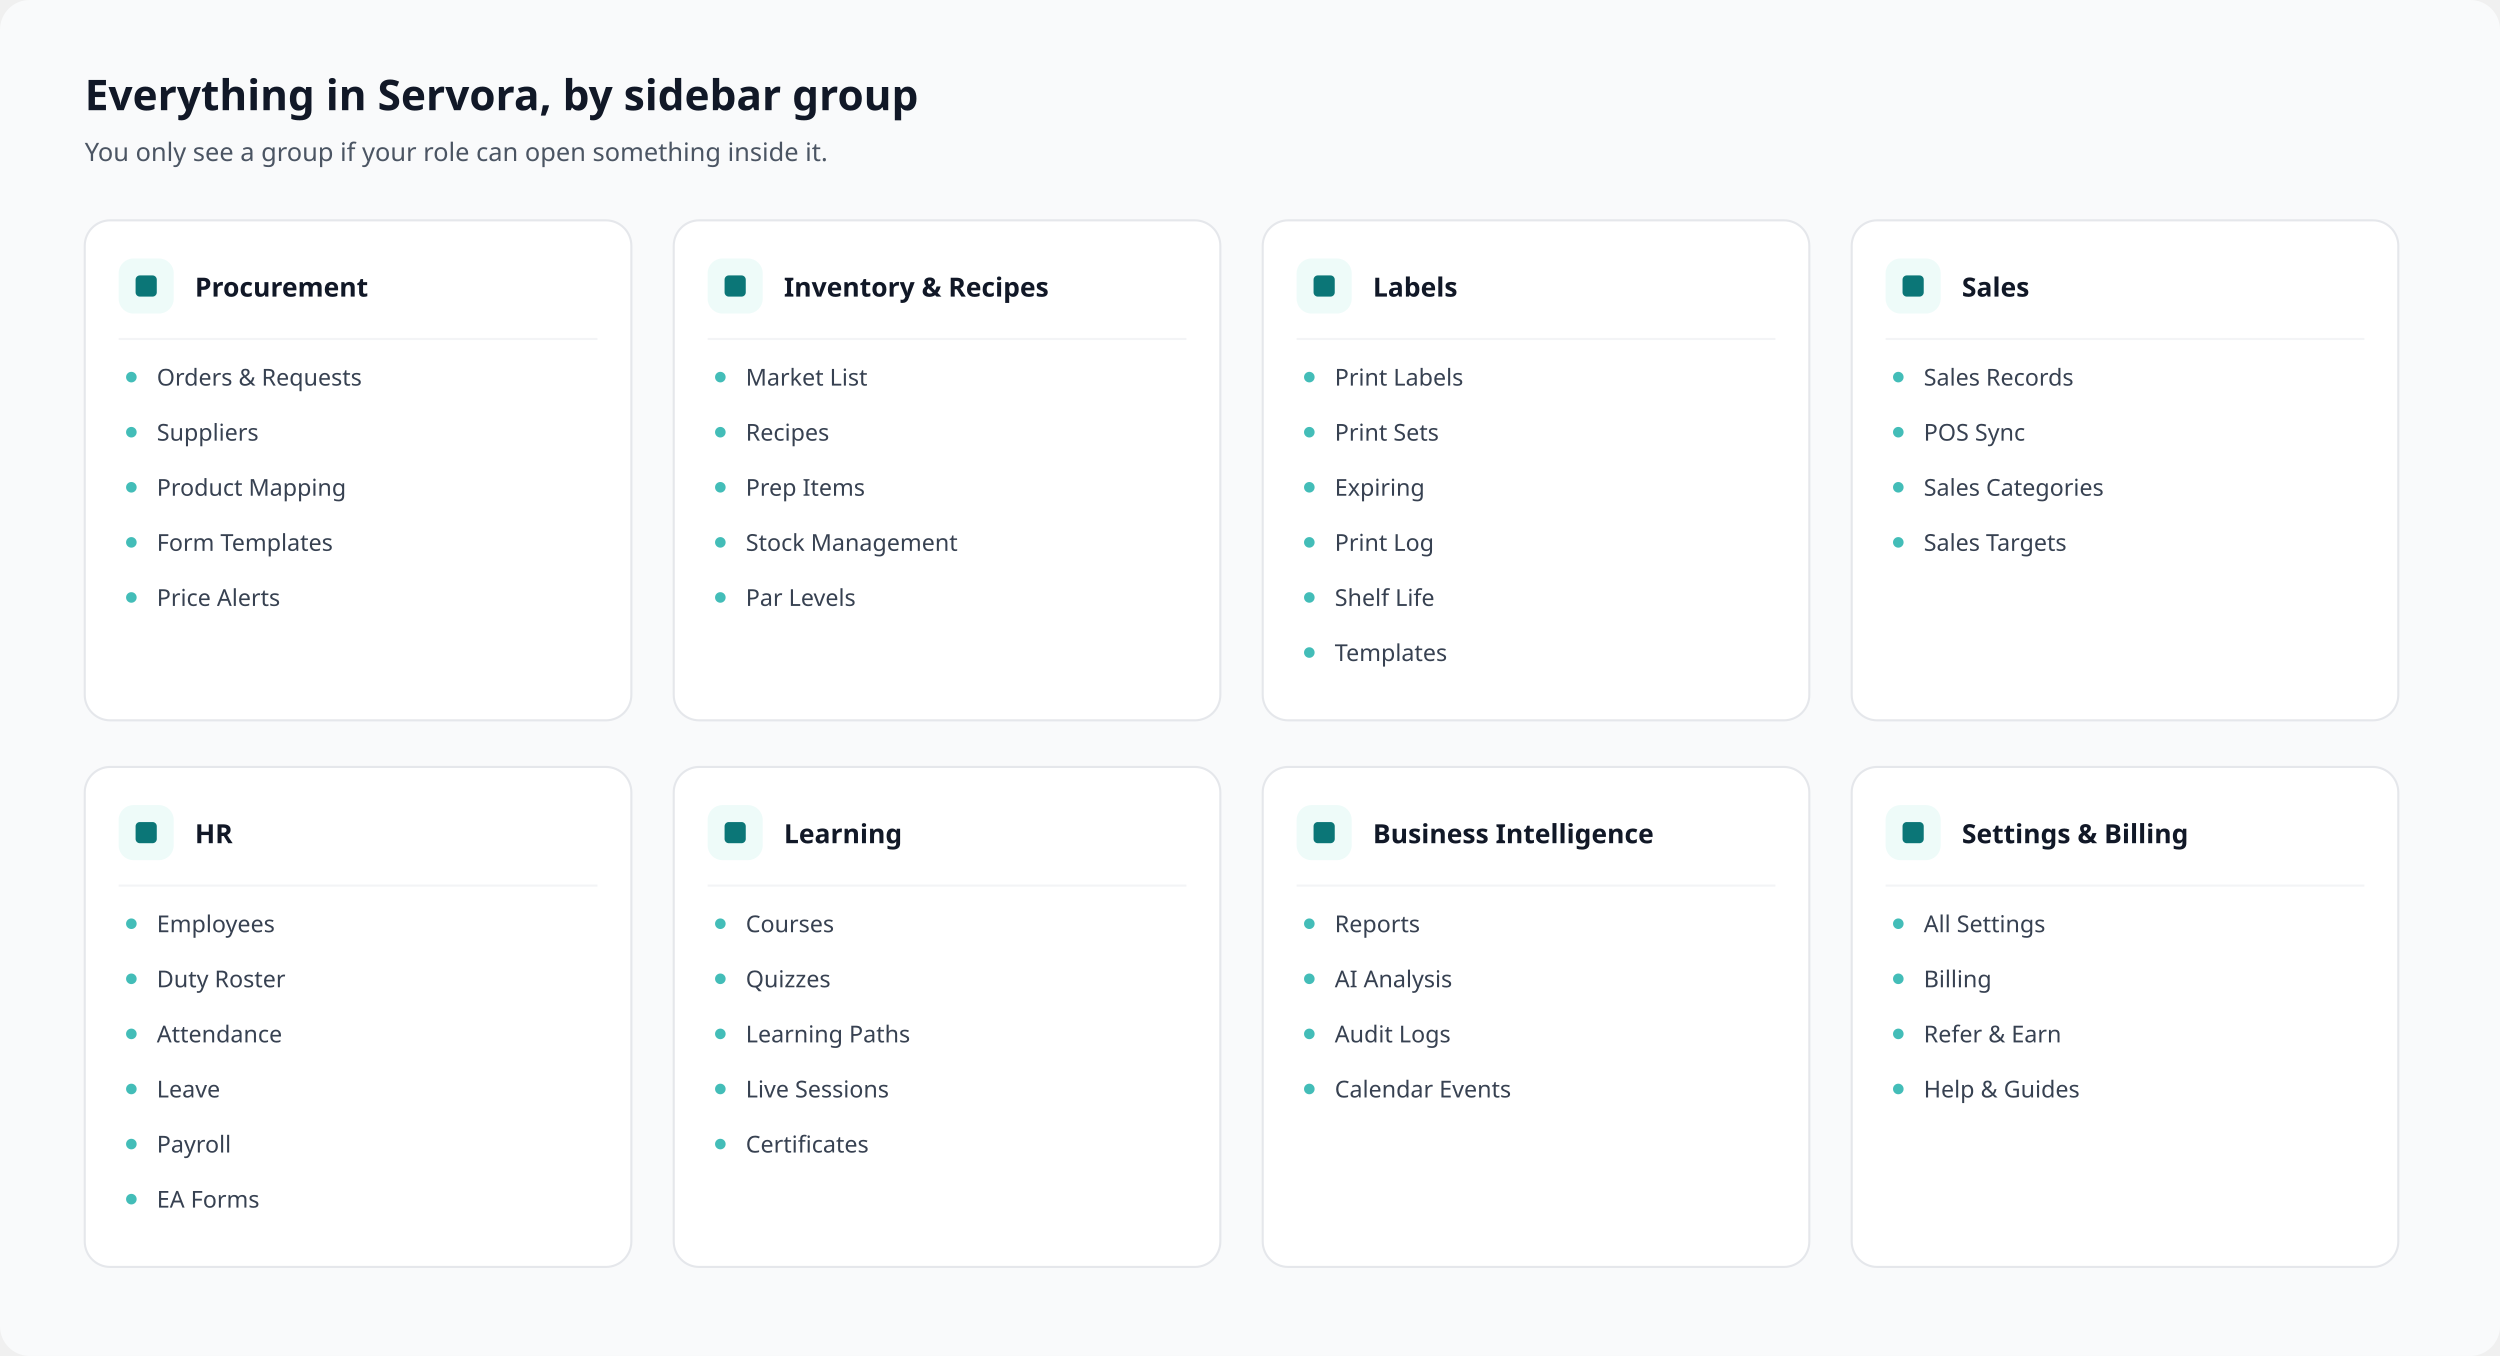
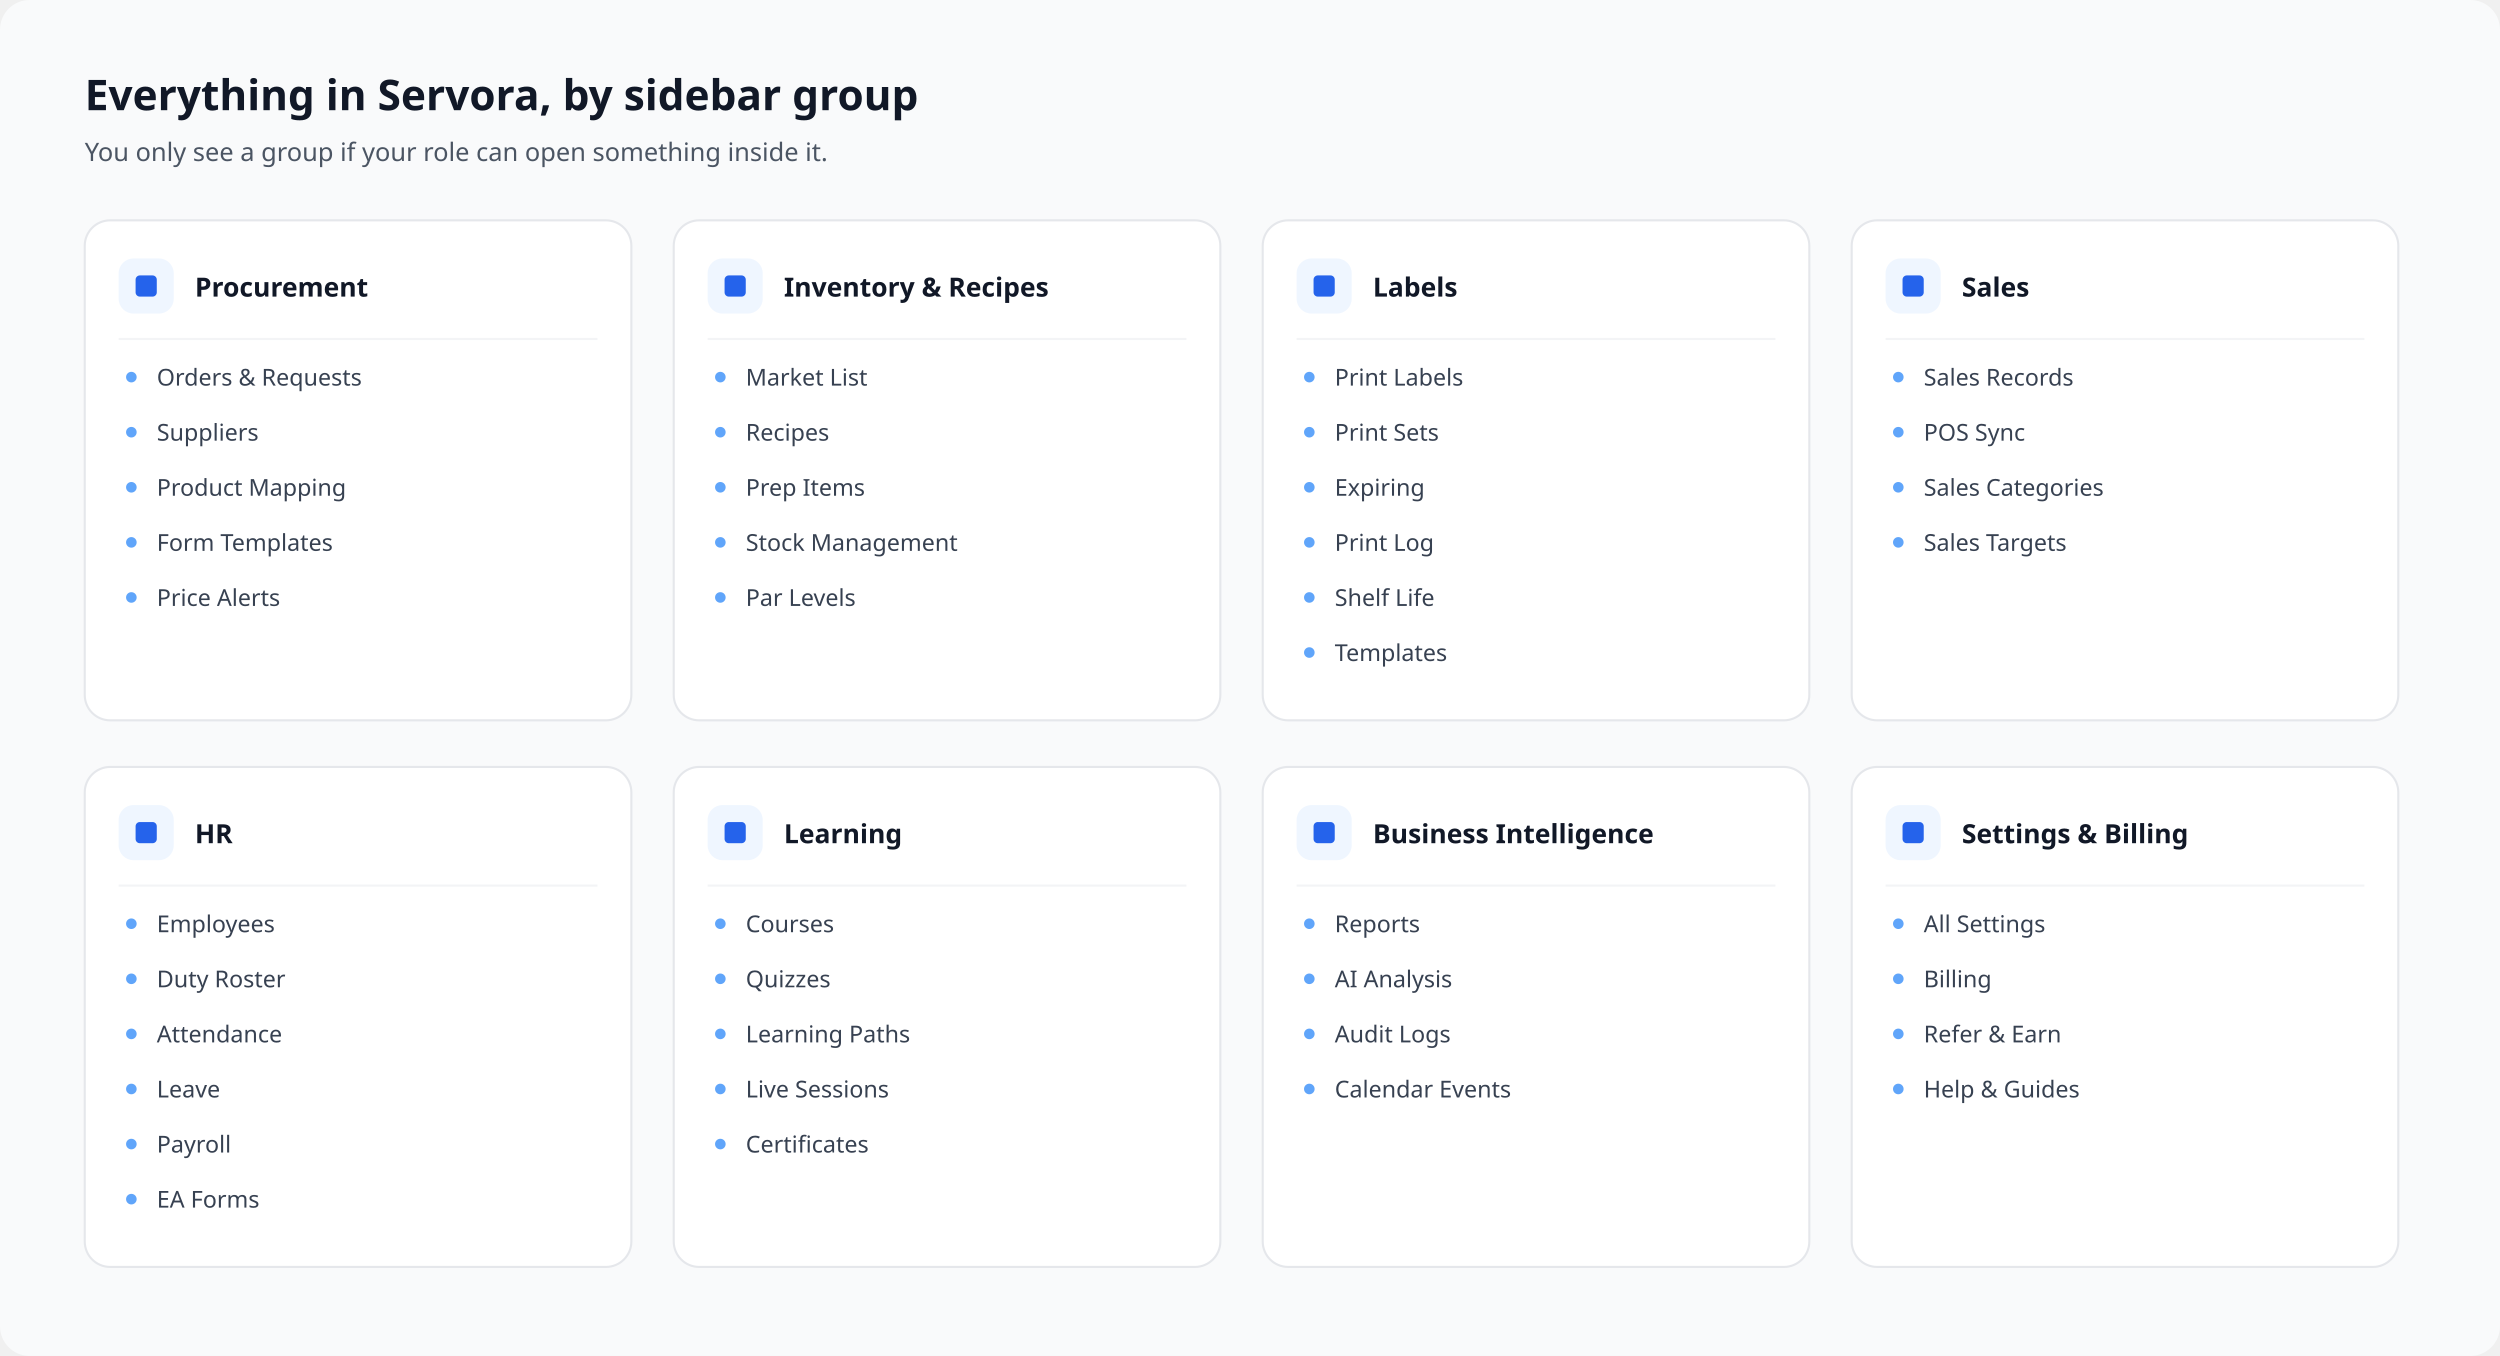
<svg xmlns="http://www.w3.org/2000/svg" viewBox="0 0 1180 640" width="1180" height="640" role="img">
  <rect x="0" y="0" width="1180" height="640" rx="14" fill="#f9fafb" />
  <text x="40" y="52" font-family="Figtree, ui-sans-serif, system-ui, sans-serif" font-size="20" font-weight="700" fill="#111827" text-anchor="start">Everything in Servora, by sidebar group</text>
  <text x="40" y="76" font-family="Figtree, ui-sans-serif, system-ui, sans-serif" font-size="12" font-weight="400" fill="#4b5563" text-anchor="start">You only see a group if your role can open something inside it.</text>
  <rect x="40" y="104" width="258" height="236" rx="12" fill="#ffffff" stroke="#e5e7eb" stroke-width="1" />
-   <rect x="56" y="122" width="26" height="26" rx="7" fill="#eefbf9" />
-   <rect x="64" y="130" width="10" height="10" rx="2" fill="#0b7677" />
+   <rect x="56" y="122" width="26" height="26" rx="7" fill="#eff6ff" />
+   <rect x="64" y="130" width="10" height="10" rx="2" fill="#2563eb" />
  <text x="92" y="140" font-family="Figtree, ui-sans-serif, system-ui, sans-serif" font-size="12.5" font-weight="700" fill="#111827" text-anchor="start">Procurement</text>
  <line x1="56" y1="160" x2="282" y2="160" stroke="#f3f4f6" stroke-width="1" />
-   <circle cx="62" cy="178" r="2.5" fill="#43bdb8" />
+   <circle cx="62" cy="178" r="2.5" fill="#60a5fa" />
  <text x="74" y="182" font-family="Figtree, ui-sans-serif, system-ui, sans-serif" font-size="11" font-weight="400" fill="#374151" text-anchor="start">Orders &amp; Requests</text>
-   <circle cx="62" cy="204" r="2.5" fill="#43bdb8" />
+   <circle cx="62" cy="204" r="2.5" fill="#60a5fa" />
  <text x="74" y="208" font-family="Figtree, ui-sans-serif, system-ui, sans-serif" font-size="11" font-weight="400" fill="#374151" text-anchor="start">Suppliers</text>
-   <circle cx="62" cy="230" r="2.5" fill="#43bdb8" />
+   <circle cx="62" cy="230" r="2.5" fill="#60a5fa" />
  <text x="74" y="234" font-family="Figtree, ui-sans-serif, system-ui, sans-serif" font-size="11" font-weight="400" fill="#374151" text-anchor="start">Product Mapping</text>
-   <circle cx="62" cy="256" r="2.5" fill="#43bdb8" />
+   <circle cx="62" cy="256" r="2.5" fill="#60a5fa" />
  <text x="74" y="260" font-family="Figtree, ui-sans-serif, system-ui, sans-serif" font-size="11" font-weight="400" fill="#374151" text-anchor="start">Form Templates</text>
-   <circle cx="62" cy="282" r="2.5" fill="#43bdb8" />
+   <circle cx="62" cy="282" r="2.5" fill="#60a5fa" />
  <text x="74" y="286" font-family="Figtree, ui-sans-serif, system-ui, sans-serif" font-size="11" font-weight="400" fill="#374151" text-anchor="start">Price Alerts</text>
  <rect x="318" y="104" width="258" height="236" rx="12" fill="#ffffff" stroke="#e5e7eb" stroke-width="1" />
-   <rect x="334" y="122" width="26" height="26" rx="7" fill="#eefbf9" />
-   <rect x="342" y="130" width="10" height="10" rx="2" fill="#0b7677" />
+   <rect x="334" y="122" width="26" height="26" rx="7" fill="#eff6ff" />
+   <rect x="342" y="130" width="10" height="10" rx="2" fill="#2563eb" />
  <text x="370" y="140" font-family="Figtree, ui-sans-serif, system-ui, sans-serif" font-size="12.5" font-weight="700" fill="#111827" text-anchor="start">Inventory &amp; Recipes</text>
  <line x1="334" y1="160" x2="560" y2="160" stroke="#f3f4f6" stroke-width="1" />
-   <circle cx="340" cy="178" r="2.5" fill="#43bdb8" />
+   <circle cx="340" cy="178" r="2.5" fill="#60a5fa" />
  <text x="352" y="182" font-family="Figtree, ui-sans-serif, system-ui, sans-serif" font-size="11" font-weight="400" fill="#374151" text-anchor="start">Market List</text>
-   <circle cx="340" cy="204" r="2.5" fill="#43bdb8" />
+   <circle cx="340" cy="204" r="2.5" fill="#60a5fa" />
  <text x="352" y="208" font-family="Figtree, ui-sans-serif, system-ui, sans-serif" font-size="11" font-weight="400" fill="#374151" text-anchor="start">Recipes</text>
-   <circle cx="340" cy="230" r="2.5" fill="#43bdb8" />
+   <circle cx="340" cy="230" r="2.5" fill="#60a5fa" />
  <text x="352" y="234" font-family="Figtree, ui-sans-serif, system-ui, sans-serif" font-size="11" font-weight="400" fill="#374151" text-anchor="start">Prep Items</text>
-   <circle cx="340" cy="256" r="2.5" fill="#43bdb8" />
+   <circle cx="340" cy="256" r="2.5" fill="#60a5fa" />
  <text x="352" y="260" font-family="Figtree, ui-sans-serif, system-ui, sans-serif" font-size="11" font-weight="400" fill="#374151" text-anchor="start">Stock Management</text>
-   <circle cx="340" cy="282" r="2.5" fill="#43bdb8" />
+   <circle cx="340" cy="282" r="2.5" fill="#60a5fa" />
  <text x="352" y="286" font-family="Figtree, ui-sans-serif, system-ui, sans-serif" font-size="11" font-weight="400" fill="#374151" text-anchor="start">Par Levels</text>
  <rect x="596" y="104" width="258" height="236" rx="12" fill="#ffffff" stroke="#e5e7eb" stroke-width="1" />
-   <rect x="612" y="122" width="26" height="26" rx="7" fill="#eefbf9" />
-   <rect x="620" y="130" width="10" height="10" rx="2" fill="#0b7677" />
+   <rect x="612" y="122" width="26" height="26" rx="7" fill="#eff6ff" />
+   <rect x="620" y="130" width="10" height="10" rx="2" fill="#2563eb" />
  <text x="648" y="140" font-family="Figtree, ui-sans-serif, system-ui, sans-serif" font-size="12.5" font-weight="700" fill="#111827" text-anchor="start">Labels</text>
  <line x1="612" y1="160" x2="838" y2="160" stroke="#f3f4f6" stroke-width="1" />
-   <circle cx="618" cy="178" r="2.5" fill="#43bdb8" />
+   <circle cx="618" cy="178" r="2.5" fill="#60a5fa" />
  <text x="630" y="182" font-family="Figtree, ui-sans-serif, system-ui, sans-serif" font-size="11" font-weight="400" fill="#374151" text-anchor="start">Print Labels</text>
-   <circle cx="618" cy="204" r="2.5" fill="#43bdb8" />
+   <circle cx="618" cy="204" r="2.5" fill="#60a5fa" />
  <text x="630" y="208" font-family="Figtree, ui-sans-serif, system-ui, sans-serif" font-size="11" font-weight="400" fill="#374151" text-anchor="start">Print Sets</text>
-   <circle cx="618" cy="230" r="2.5" fill="#43bdb8" />
+   <circle cx="618" cy="230" r="2.5" fill="#60a5fa" />
  <text x="630" y="234" font-family="Figtree, ui-sans-serif, system-ui, sans-serif" font-size="11" font-weight="400" fill="#374151" text-anchor="start">Expiring</text>
-   <circle cx="618" cy="256" r="2.5" fill="#43bdb8" />
+   <circle cx="618" cy="256" r="2.5" fill="#60a5fa" />
  <text x="630" y="260" font-family="Figtree, ui-sans-serif, system-ui, sans-serif" font-size="11" font-weight="400" fill="#374151" text-anchor="start">Print Log</text>
-   <circle cx="618" cy="282" r="2.5" fill="#43bdb8" />
+   <circle cx="618" cy="282" r="2.5" fill="#60a5fa" />
  <text x="630" y="286" font-family="Figtree, ui-sans-serif, system-ui, sans-serif" font-size="11" font-weight="400" fill="#374151" text-anchor="start">Shelf Life</text>
-   <circle cx="618" cy="308" r="2.5" fill="#43bdb8" />
+   <circle cx="618" cy="308" r="2.5" fill="#60a5fa" />
  <text x="630" y="312" font-family="Figtree, ui-sans-serif, system-ui, sans-serif" font-size="11" font-weight="400" fill="#374151" text-anchor="start">Templates</text>
  <rect x="874" y="104" width="258" height="236" rx="12" fill="#ffffff" stroke="#e5e7eb" stroke-width="1" />
-   <rect x="890" y="122" width="26" height="26" rx="7" fill="#eefbf9" />
-   <rect x="898" y="130" width="10" height="10" rx="2" fill="#0b7677" />
+   <rect x="890" y="122" width="26" height="26" rx="7" fill="#eff6ff" />
+   <rect x="898" y="130" width="10" height="10" rx="2" fill="#2563eb" />
  <text x="926" y="140" font-family="Figtree, ui-sans-serif, system-ui, sans-serif" font-size="12.5" font-weight="700" fill="#111827" text-anchor="start">Sales</text>
  <line x1="890" y1="160" x2="1116" y2="160" stroke="#f3f4f6" stroke-width="1" />
-   <circle cx="896" cy="178" r="2.5" fill="#43bdb8" />
+   <circle cx="896" cy="178" r="2.5" fill="#60a5fa" />
  <text x="908" y="182" font-family="Figtree, ui-sans-serif, system-ui, sans-serif" font-size="11" font-weight="400" fill="#374151" text-anchor="start">Sales Records</text>
-   <circle cx="896" cy="204" r="2.5" fill="#43bdb8" />
+   <circle cx="896" cy="204" r="2.5" fill="#60a5fa" />
  <text x="908" y="208" font-family="Figtree, ui-sans-serif, system-ui, sans-serif" font-size="11" font-weight="400" fill="#374151" text-anchor="start">POS Sync</text>
-   <circle cx="896" cy="230" r="2.5" fill="#43bdb8" />
+   <circle cx="896" cy="230" r="2.5" fill="#60a5fa" />
  <text x="908" y="234" font-family="Figtree, ui-sans-serif, system-ui, sans-serif" font-size="11" font-weight="400" fill="#374151" text-anchor="start">Sales Categories</text>
-   <circle cx="896" cy="256" r="2.5" fill="#43bdb8" />
+   <circle cx="896" cy="256" r="2.5" fill="#60a5fa" />
  <text x="908" y="260" font-family="Figtree, ui-sans-serif, system-ui, sans-serif" font-size="11" font-weight="400" fill="#374151" text-anchor="start">Sales Targets</text>
  <rect x="40" y="362" width="258" height="236" rx="12" fill="#ffffff" stroke="#e5e7eb" stroke-width="1" />
-   <rect x="56" y="380" width="26" height="26" rx="7" fill="#eefbf9" />
-   <rect x="64" y="388" width="10" height="10" rx="2" fill="#0b7677" />
+   <rect x="56" y="380" width="26" height="26" rx="7" fill="#eff6ff" />
+   <rect x="64" y="388" width="10" height="10" rx="2" fill="#2563eb" />
  <text x="92" y="398" font-family="Figtree, ui-sans-serif, system-ui, sans-serif" font-size="12.5" font-weight="700" fill="#111827" text-anchor="start">HR</text>
  <line x1="56" y1="418" x2="282" y2="418" stroke="#f3f4f6" stroke-width="1" />
-   <circle cx="62" cy="436" r="2.5" fill="#43bdb8" />
+   <circle cx="62" cy="436" r="2.5" fill="#60a5fa" />
  <text x="74" y="440" font-family="Figtree, ui-sans-serif, system-ui, sans-serif" font-size="11" font-weight="400" fill="#374151" text-anchor="start">Employees</text>
-   <circle cx="62" cy="462" r="2.5" fill="#43bdb8" />
+   <circle cx="62" cy="462" r="2.5" fill="#60a5fa" />
  <text x="74" y="466" font-family="Figtree, ui-sans-serif, system-ui, sans-serif" font-size="11" font-weight="400" fill="#374151" text-anchor="start">Duty Roster</text>
-   <circle cx="62" cy="488" r="2.5" fill="#43bdb8" />
+   <circle cx="62" cy="488" r="2.5" fill="#60a5fa" />
  <text x="74" y="492" font-family="Figtree, ui-sans-serif, system-ui, sans-serif" font-size="11" font-weight="400" fill="#374151" text-anchor="start">Attendance</text>
-   <circle cx="62" cy="514" r="2.5" fill="#43bdb8" />
+   <circle cx="62" cy="514" r="2.5" fill="#60a5fa" />
  <text x="74" y="518" font-family="Figtree, ui-sans-serif, system-ui, sans-serif" font-size="11" font-weight="400" fill="#374151" text-anchor="start">Leave</text>
-   <circle cx="62" cy="540" r="2.5" fill="#43bdb8" />
+   <circle cx="62" cy="540" r="2.5" fill="#60a5fa" />
  <text x="74" y="544" font-family="Figtree, ui-sans-serif, system-ui, sans-serif" font-size="11" font-weight="400" fill="#374151" text-anchor="start">Payroll</text>
-   <circle cx="62" cy="566" r="2.5" fill="#43bdb8" />
+   <circle cx="62" cy="566" r="2.5" fill="#60a5fa" />
  <text x="74" y="570" font-family="Figtree, ui-sans-serif, system-ui, sans-serif" font-size="11" font-weight="400" fill="#374151" text-anchor="start">EA Forms</text>
  <rect x="318" y="362" width="258" height="236" rx="12" fill="#ffffff" stroke="#e5e7eb" stroke-width="1" />
-   <rect x="334" y="380" width="26" height="26" rx="7" fill="#eefbf9" />
-   <rect x="342" y="388" width="10" height="10" rx="2" fill="#0b7677" />
+   <rect x="334" y="380" width="26" height="26" rx="7" fill="#eff6ff" />
+   <rect x="342" y="388" width="10" height="10" rx="2" fill="#2563eb" />
  <text x="370" y="398" font-family="Figtree, ui-sans-serif, system-ui, sans-serif" font-size="12.5" font-weight="700" fill="#111827" text-anchor="start">Learning</text>
  <line x1="334" y1="418" x2="560" y2="418" stroke="#f3f4f6" stroke-width="1" />
-   <circle cx="340" cy="436" r="2.5" fill="#43bdb8" />
+   <circle cx="340" cy="436" r="2.5" fill="#60a5fa" />
  <text x="352" y="440" font-family="Figtree, ui-sans-serif, system-ui, sans-serif" font-size="11" font-weight="400" fill="#374151" text-anchor="start">Courses</text>
-   <circle cx="340" cy="462" r="2.5" fill="#43bdb8" />
+   <circle cx="340" cy="462" r="2.5" fill="#60a5fa" />
  <text x="352" y="466" font-family="Figtree, ui-sans-serif, system-ui, sans-serif" font-size="11" font-weight="400" fill="#374151" text-anchor="start">Quizzes</text>
-   <circle cx="340" cy="488" r="2.5" fill="#43bdb8" />
+   <circle cx="340" cy="488" r="2.5" fill="#60a5fa" />
  <text x="352" y="492" font-family="Figtree, ui-sans-serif, system-ui, sans-serif" font-size="11" font-weight="400" fill="#374151" text-anchor="start">Learning Paths</text>
-   <circle cx="340" cy="514" r="2.5" fill="#43bdb8" />
+   <circle cx="340" cy="514" r="2.5" fill="#60a5fa" />
  <text x="352" y="518" font-family="Figtree, ui-sans-serif, system-ui, sans-serif" font-size="11" font-weight="400" fill="#374151" text-anchor="start">Live Sessions</text>
-   <circle cx="340" cy="540" r="2.5" fill="#43bdb8" />
+   <circle cx="340" cy="540" r="2.5" fill="#60a5fa" />
  <text x="352" y="544" font-family="Figtree, ui-sans-serif, system-ui, sans-serif" font-size="11" font-weight="400" fill="#374151" text-anchor="start">Certificates</text>
  <rect x="596" y="362" width="258" height="236" rx="12" fill="#ffffff" stroke="#e5e7eb" stroke-width="1" />
-   <rect x="612" y="380" width="26" height="26" rx="7" fill="#eefbf9" />
-   <rect x="620" y="388" width="10" height="10" rx="2" fill="#0b7677" />
+   <rect x="612" y="380" width="26" height="26" rx="7" fill="#eff6ff" />
+   <rect x="620" y="388" width="10" height="10" rx="2" fill="#2563eb" />
  <text x="648" y="398" font-family="Figtree, ui-sans-serif, system-ui, sans-serif" font-size="12.5" font-weight="700" fill="#111827" text-anchor="start">Business Intelligence</text>
  <line x1="612" y1="418" x2="838" y2="418" stroke="#f3f4f6" stroke-width="1" />
-   <circle cx="618" cy="436" r="2.5" fill="#43bdb8" />
+   <circle cx="618" cy="436" r="2.5" fill="#60a5fa" />
  <text x="630" y="440" font-family="Figtree, ui-sans-serif, system-ui, sans-serif" font-size="11" font-weight="400" fill="#374151" text-anchor="start">Reports</text>
-   <circle cx="618" cy="462" r="2.5" fill="#43bdb8" />
+   <circle cx="618" cy="462" r="2.5" fill="#60a5fa" />
  <text x="630" y="466" font-family="Figtree, ui-sans-serif, system-ui, sans-serif" font-size="11" font-weight="400" fill="#374151" text-anchor="start">AI Analysis</text>
-   <circle cx="618" cy="488" r="2.5" fill="#43bdb8" />
+   <circle cx="618" cy="488" r="2.5" fill="#60a5fa" />
  <text x="630" y="492" font-family="Figtree, ui-sans-serif, system-ui, sans-serif" font-size="11" font-weight="400" fill="#374151" text-anchor="start">Audit Logs</text>
-   <circle cx="618" cy="514" r="2.5" fill="#43bdb8" />
+   <circle cx="618" cy="514" r="2.5" fill="#60a5fa" />
  <text x="630" y="518" font-family="Figtree, ui-sans-serif, system-ui, sans-serif" font-size="11" font-weight="400" fill="#374151" text-anchor="start">Calendar Events</text>
  <rect x="874" y="362" width="258" height="236" rx="12" fill="#ffffff" stroke="#e5e7eb" stroke-width="1" />
-   <rect x="890" y="380" width="26" height="26" rx="7" fill="#eefbf9" />
-   <rect x="898" y="388" width="10" height="10" rx="2" fill="#0b7677" />
+   <rect x="890" y="380" width="26" height="26" rx="7" fill="#eff6ff" />
+   <rect x="898" y="388" width="10" height="10" rx="2" fill="#2563eb" />
  <text x="926" y="398" font-family="Figtree, ui-sans-serif, system-ui, sans-serif" font-size="12.5" font-weight="700" fill="#111827" text-anchor="start">Settings &amp; Billing</text>
  <line x1="890" y1="418" x2="1116" y2="418" stroke="#f3f4f6" stroke-width="1" />
-   <circle cx="896" cy="436" r="2.5" fill="#43bdb8" />
+   <circle cx="896" cy="436" r="2.5" fill="#60a5fa" />
  <text x="908" y="440" font-family="Figtree, ui-sans-serif, system-ui, sans-serif" font-size="11" font-weight="400" fill="#374151" text-anchor="start">All Settings</text>
-   <circle cx="896" cy="462" r="2.5" fill="#43bdb8" />
+   <circle cx="896" cy="462" r="2.5" fill="#60a5fa" />
  <text x="908" y="466" font-family="Figtree, ui-sans-serif, system-ui, sans-serif" font-size="11" font-weight="400" fill="#374151" text-anchor="start">Billing</text>
-   <circle cx="896" cy="488" r="2.5" fill="#43bdb8" />
+   <circle cx="896" cy="488" r="2.5" fill="#60a5fa" />
  <text x="908" y="492" font-family="Figtree, ui-sans-serif, system-ui, sans-serif" font-size="11" font-weight="400" fill="#374151" text-anchor="start">Refer &amp; Earn</text>
-   <circle cx="896" cy="514" r="2.5" fill="#43bdb8" />
+   <circle cx="896" cy="514" r="2.5" fill="#60a5fa" />
  <text x="908" y="518" font-family="Figtree, ui-sans-serif, system-ui, sans-serif" font-size="11" font-weight="400" fill="#374151" text-anchor="start">Help &amp; Guides</text>
</svg>
